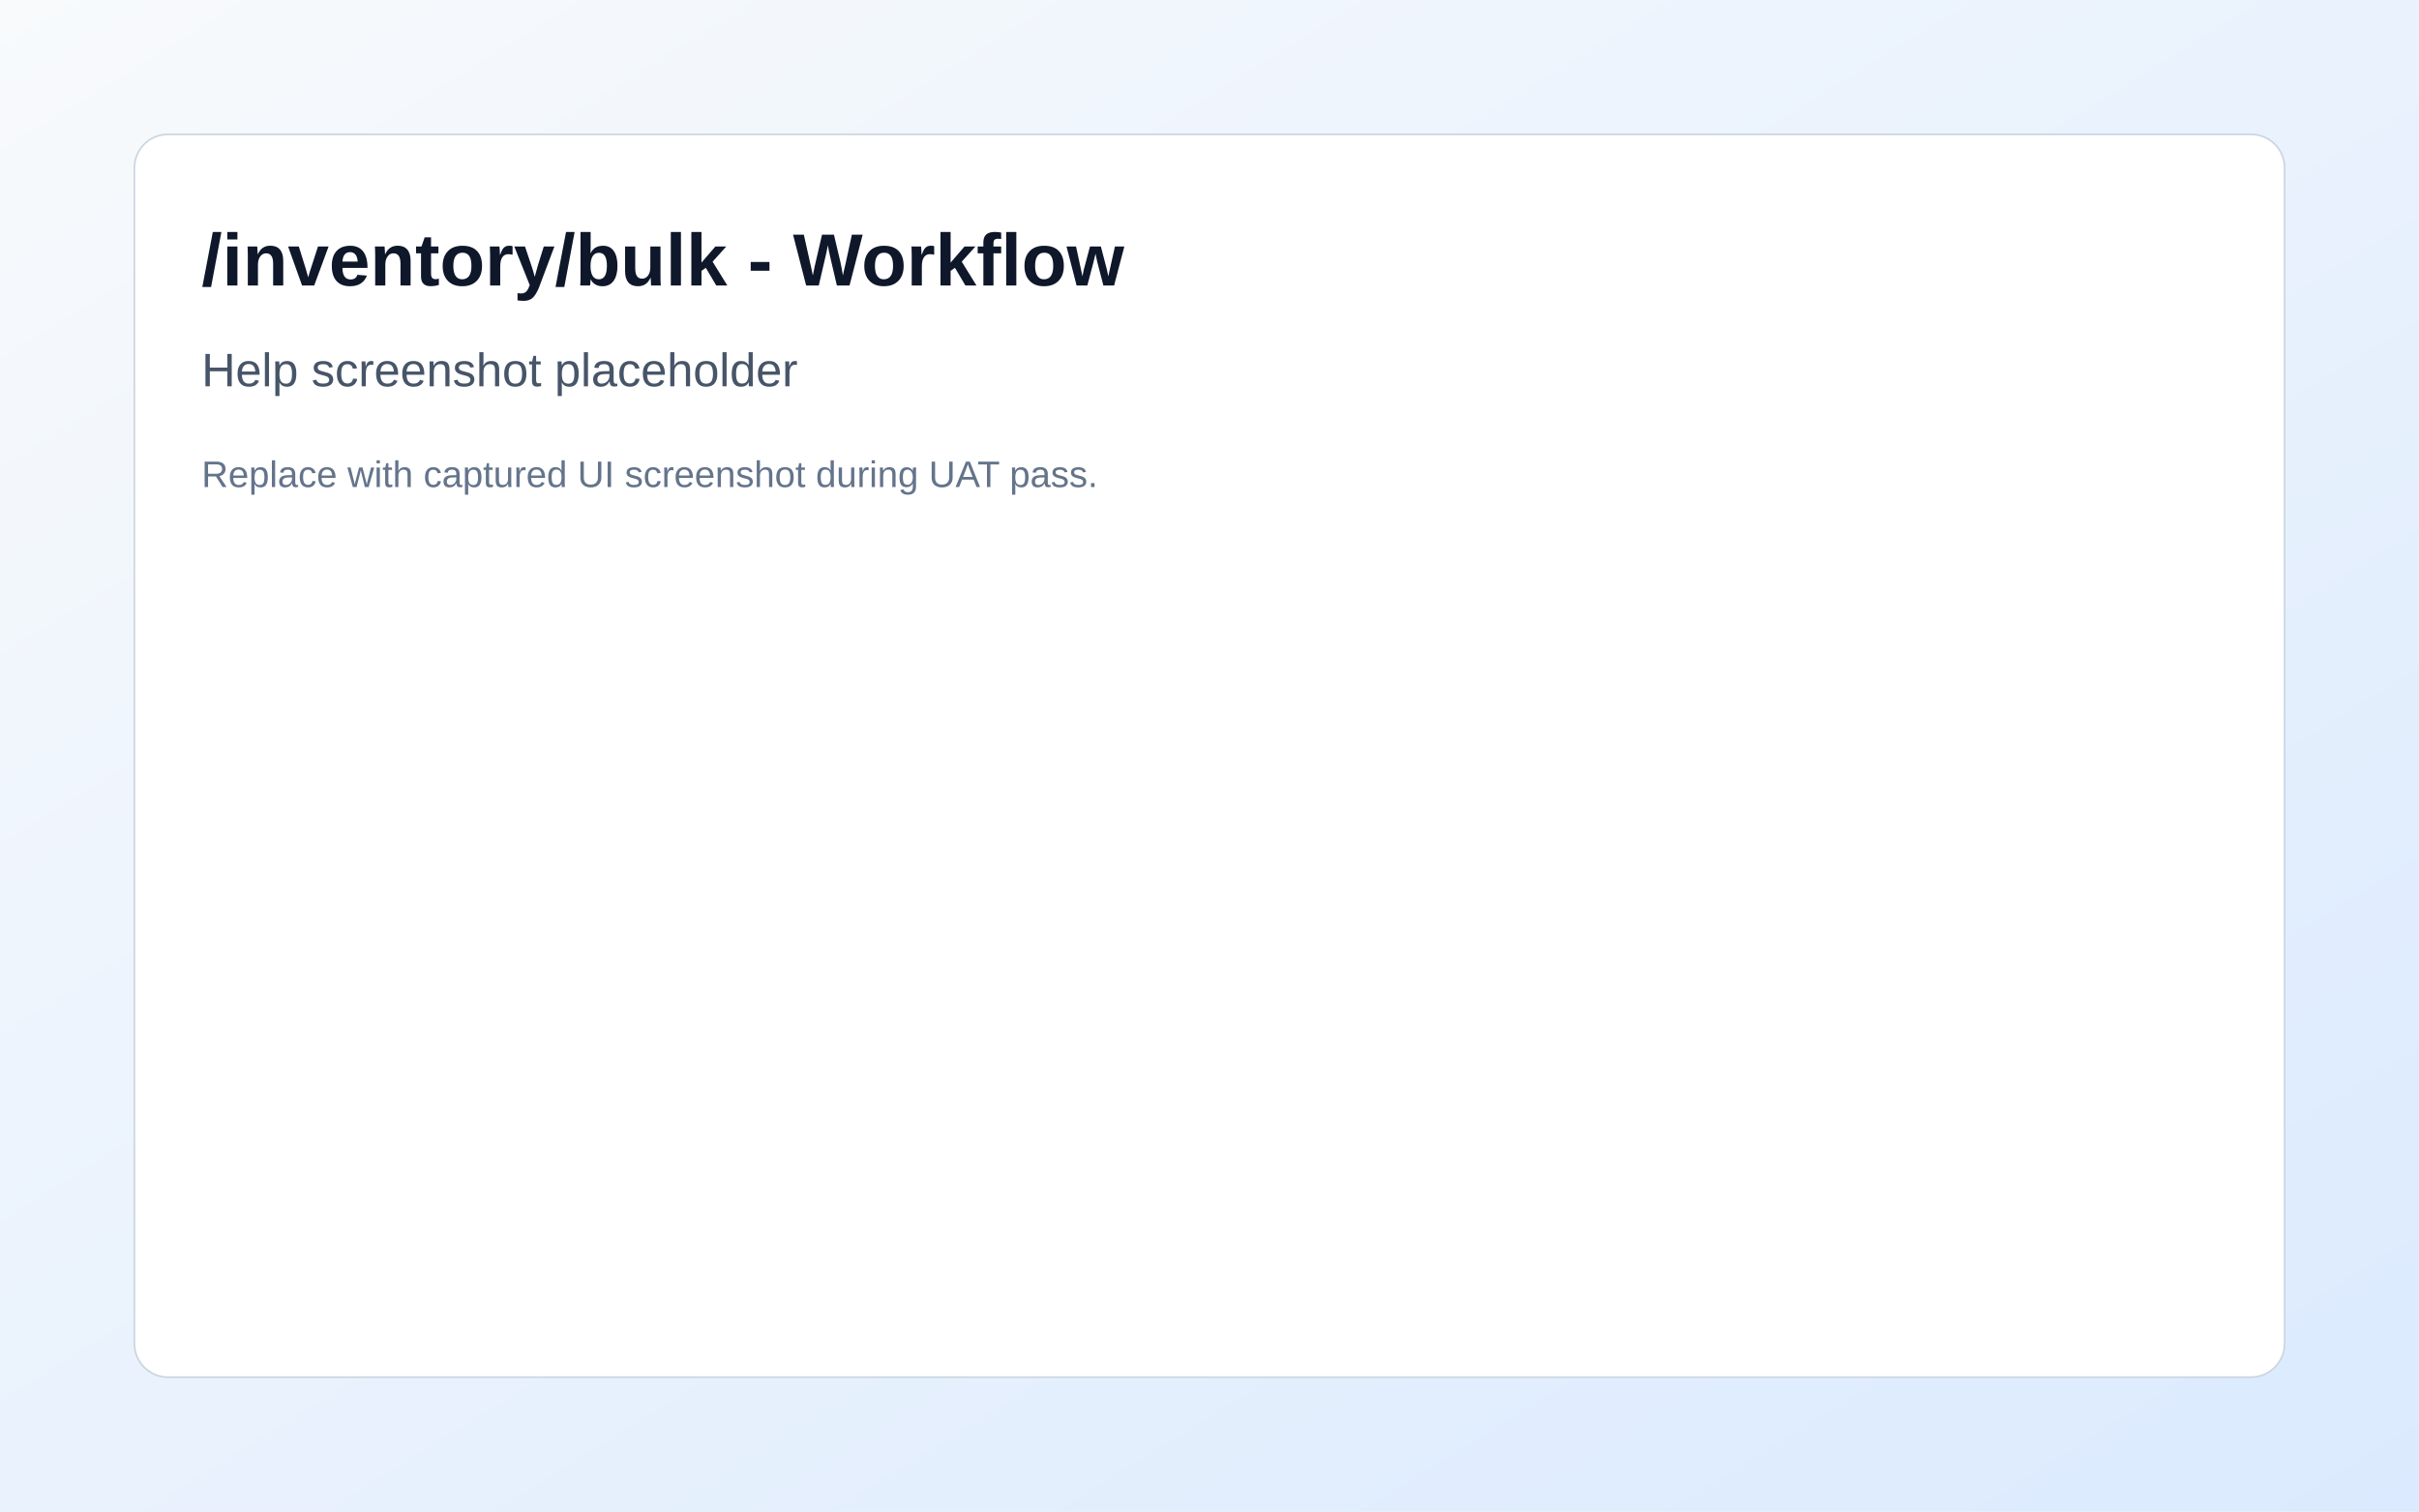
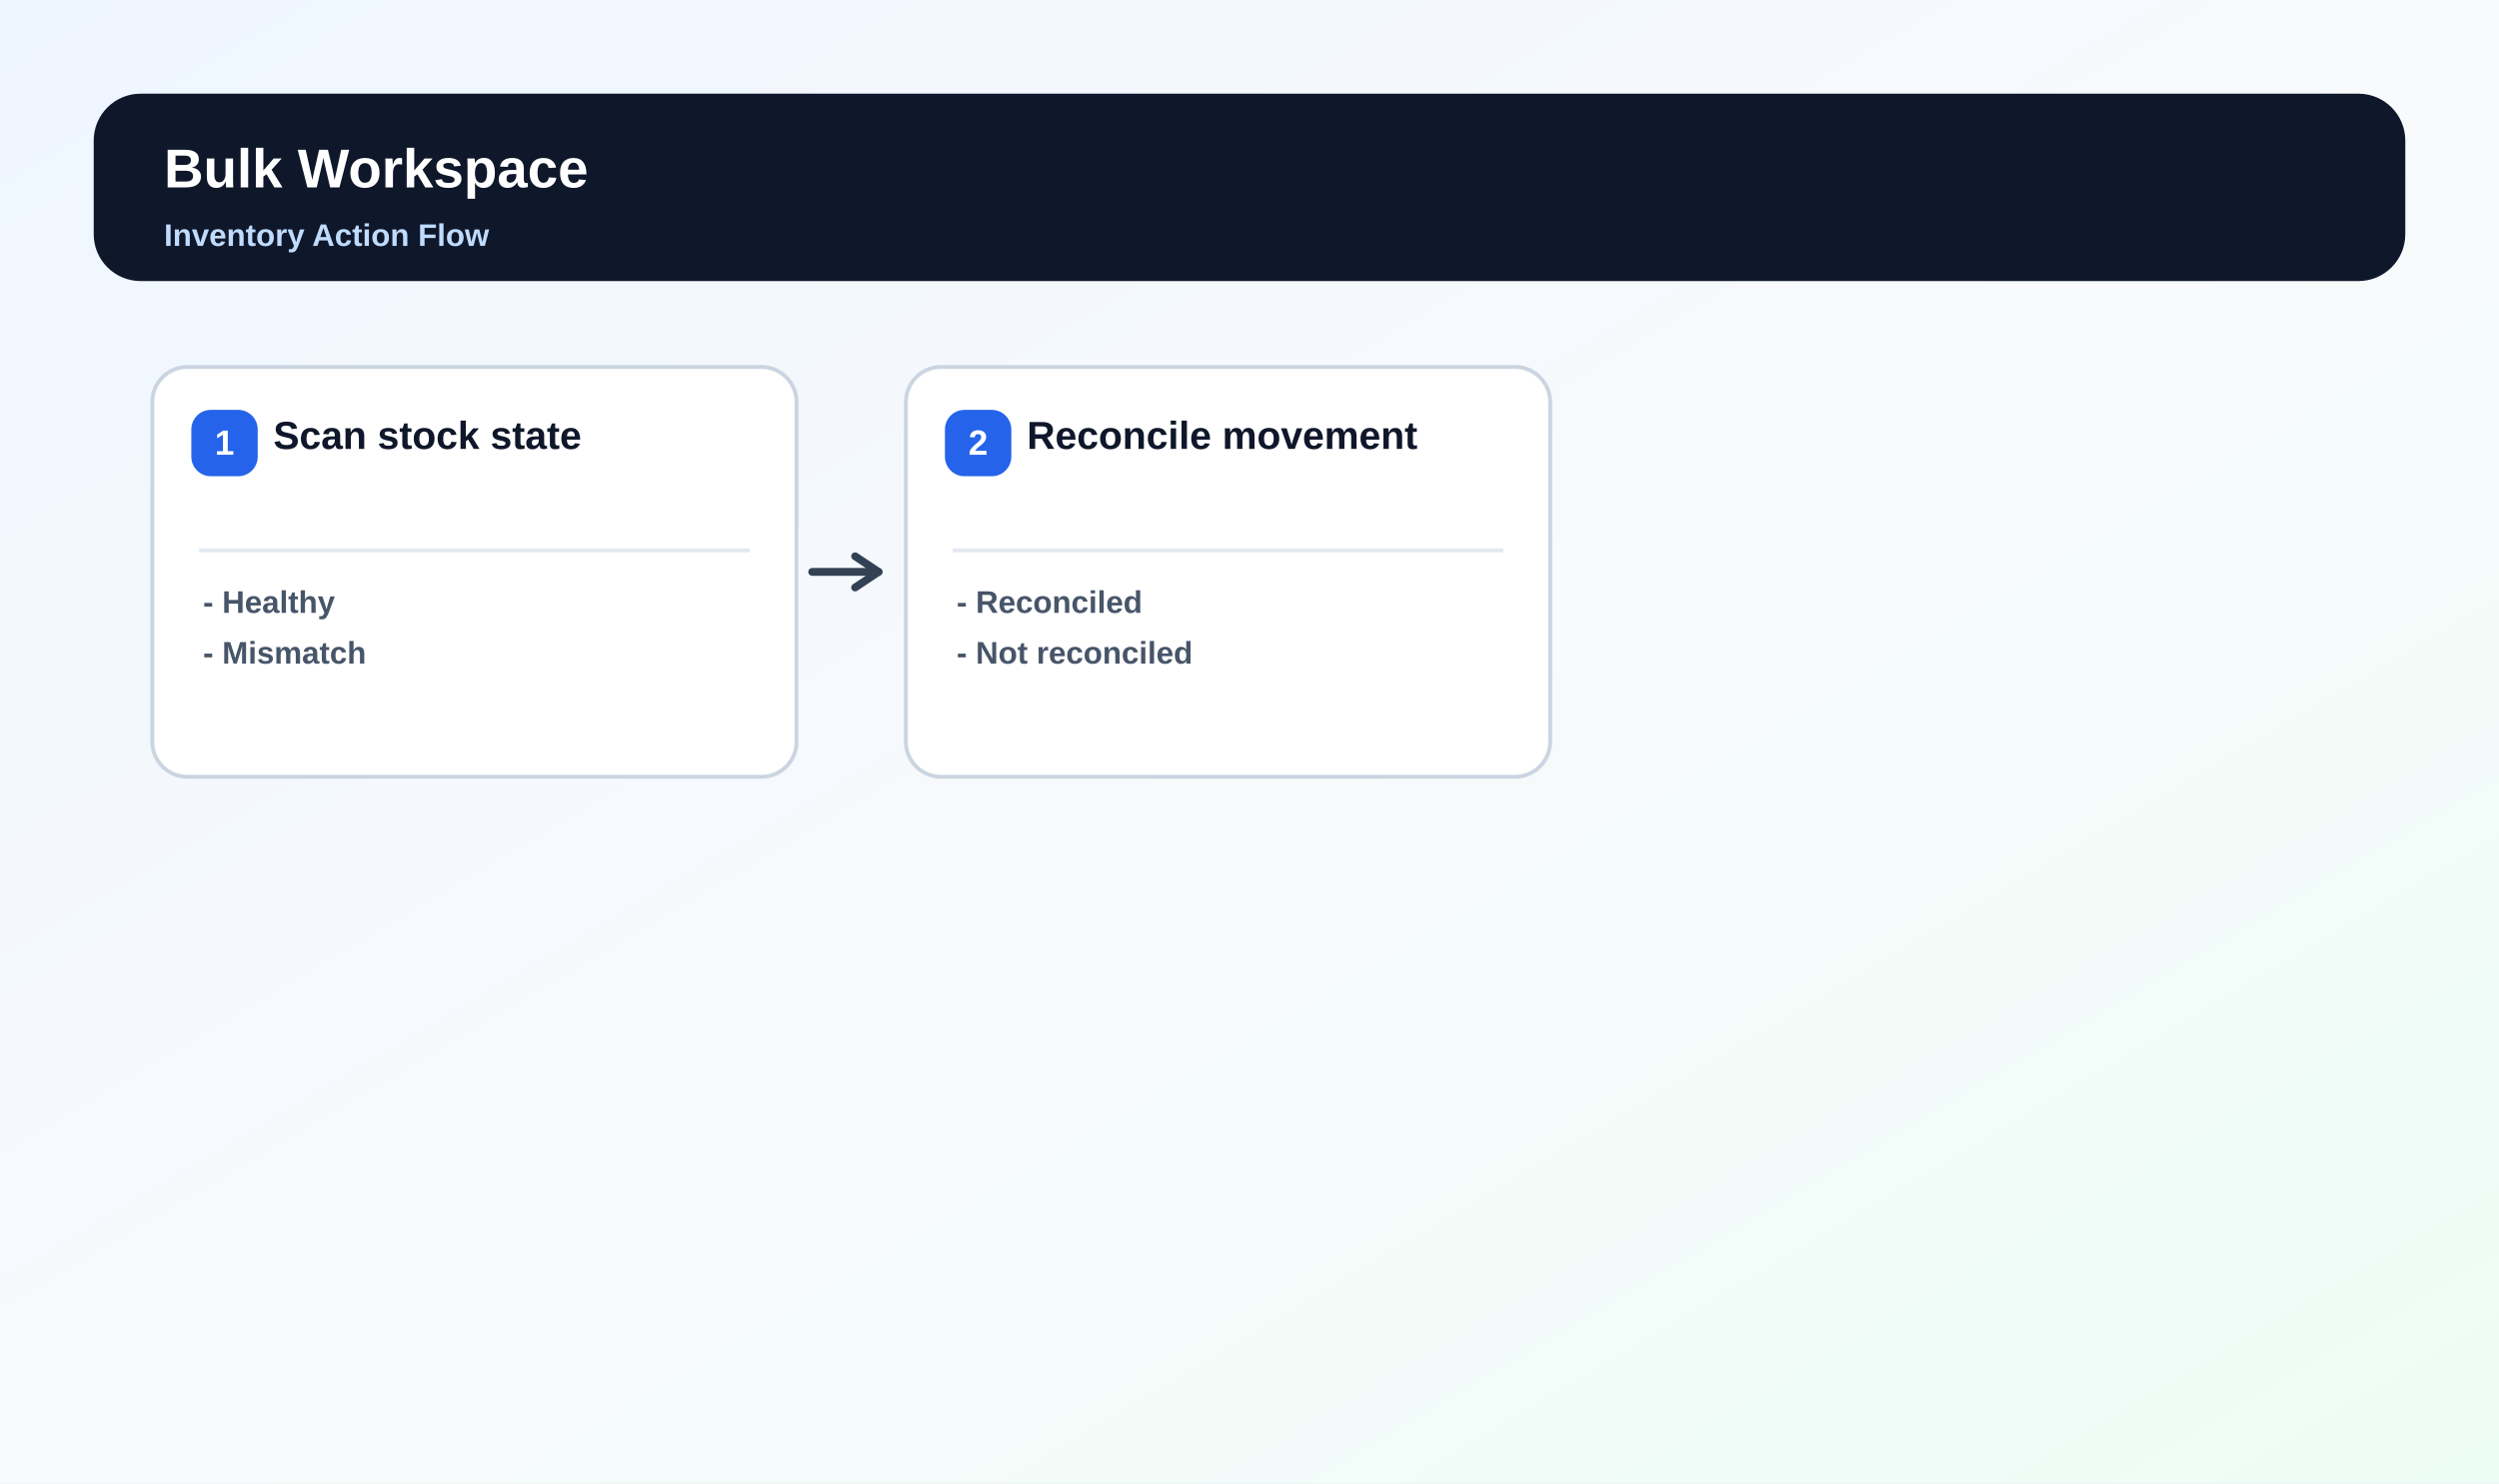
- <svg xmlns="http://www.w3.org/2000/svg" width="1440" height="900" viewBox="0 0 1440 900" role="img" aria-label="/inventory/bulk - Workflow">
+ <svg xmlns="http://www.w3.org/2000/svg" width="1280" height="760" viewBox="0 0 1280 760" role="img" aria-label="Bulk Workspace workflow">
  <defs>
-     <linearGradient id="g" x1="0" x2="1" y1="0" y2="1">
-       <stop offset="0%" stop-color="#f8fafc" />
-       <stop offset="100%" stop-color="#dbeafe" />
+     <linearGradient id="bg" x1="0" y1="0" x2="1" y2="1">
+       <stop offset="0%" stop-color="#eef6ff" />
+       <stop offset="52%" stop-color="#f8fafc" />
+       <stop offset="100%" stop-color="#ecfdf5" />
    </linearGradient>
  </defs>
-   <rect width="1440" height="900" fill="url(#g)" />
-   <rect x="80" y="80" width="1280" height="740" rx="20" fill="#ffffff" stroke="#cbd5e1" />
-   <text x="120" y="170" fill="#0f172a" font-size="44" font-family="Arial, sans-serif" font-weight="700">/inventory/bulk - Workflow</text>
-   <text x="120" y="230" fill="#475569" font-size="28" font-family="Arial, sans-serif">Help screenshot placeholder</text>
-   <text x="120" y="290" fill="#64748b" font-size="22" font-family="Arial, sans-serif">Replace with captured UI screenshot during UAT pass.</text>
+   <rect width="1280" height="760" fill="url(#bg)" />
+   <rect x="48" y="48" width="1184" height="96" rx="24" fill="#0f172a" />
+   <text x="84" y="96" font-family="Arial, sans-serif" font-size="28" font-weight="800" fill="#ffffff">Bulk Workspace</text>
+   <text x="84" y="126" font-family="Arial, sans-serif" font-size="16" font-weight="700" fill="#bfdbfe">Inventory Action Flow</text>
+   <line x1="416" y1="293" x2="450" y2="293" stroke="#334155" stroke-width="4" stroke-linecap="round" />
+   <path d="M 438 285 L 450 293 L 438 301" fill="none" stroke="#334155" stroke-width="4" stroke-linecap="round" stroke-linejoin="round" />
+   <rect x="78" y="188" width="330" height="210" rx="18" fill="#ffffff" stroke="#cbd5e1" stroke-width="2" />
+   <rect x="98" y="210" width="34" height="34" rx="10" fill="#2563eb" />
+   <text x="115" y="233" text-anchor="middle" font-family="Arial, sans-serif" font-size="18" font-weight="800" fill="#ffffff">1</text>
+   <text x="140" y="230" font-family="Arial, sans-serif" font-size="20" font-weight="700" fill="#0f172a">Scan stock state</text>
+   <line x1="102" y1="282" x2="384" y2="282" stroke="#e2e8f0" stroke-width="2" />
+   <text x="104" y="314" font-family="Arial, sans-serif" font-size="16" font-weight="600" fill="#475569">- Healthy</text>
+   <text x="104" y="340" font-family="Arial, sans-serif" font-size="16" font-weight="600" fill="#475569">- Mismatch</text>
+   <rect x="464" y="188" width="330" height="210" rx="18" fill="#ffffff" stroke="#cbd5e1" stroke-width="2" />
+   <rect x="484" y="210" width="34" height="34" rx="10" fill="#2563eb" />
+   <text x="501" y="233" text-anchor="middle" font-family="Arial, sans-serif" font-size="18" font-weight="800" fill="#ffffff">2</text>
+   <text x="526" y="230" font-family="Arial, sans-serif" font-size="20" font-weight="700" fill="#0f172a">Reconcile movement</text>
+   <line x1="488" y1="282" x2="770" y2="282" stroke="#e2e8f0" stroke-width="2" />
+   <text x="490" y="314" font-family="Arial, sans-serif" font-size="16" font-weight="600" fill="#475569">- Reconciled</text>
+   <text x="490" y="340" font-family="Arial, sans-serif" font-size="16" font-weight="600" fill="#475569">- Not reconciled</text>
</svg>
